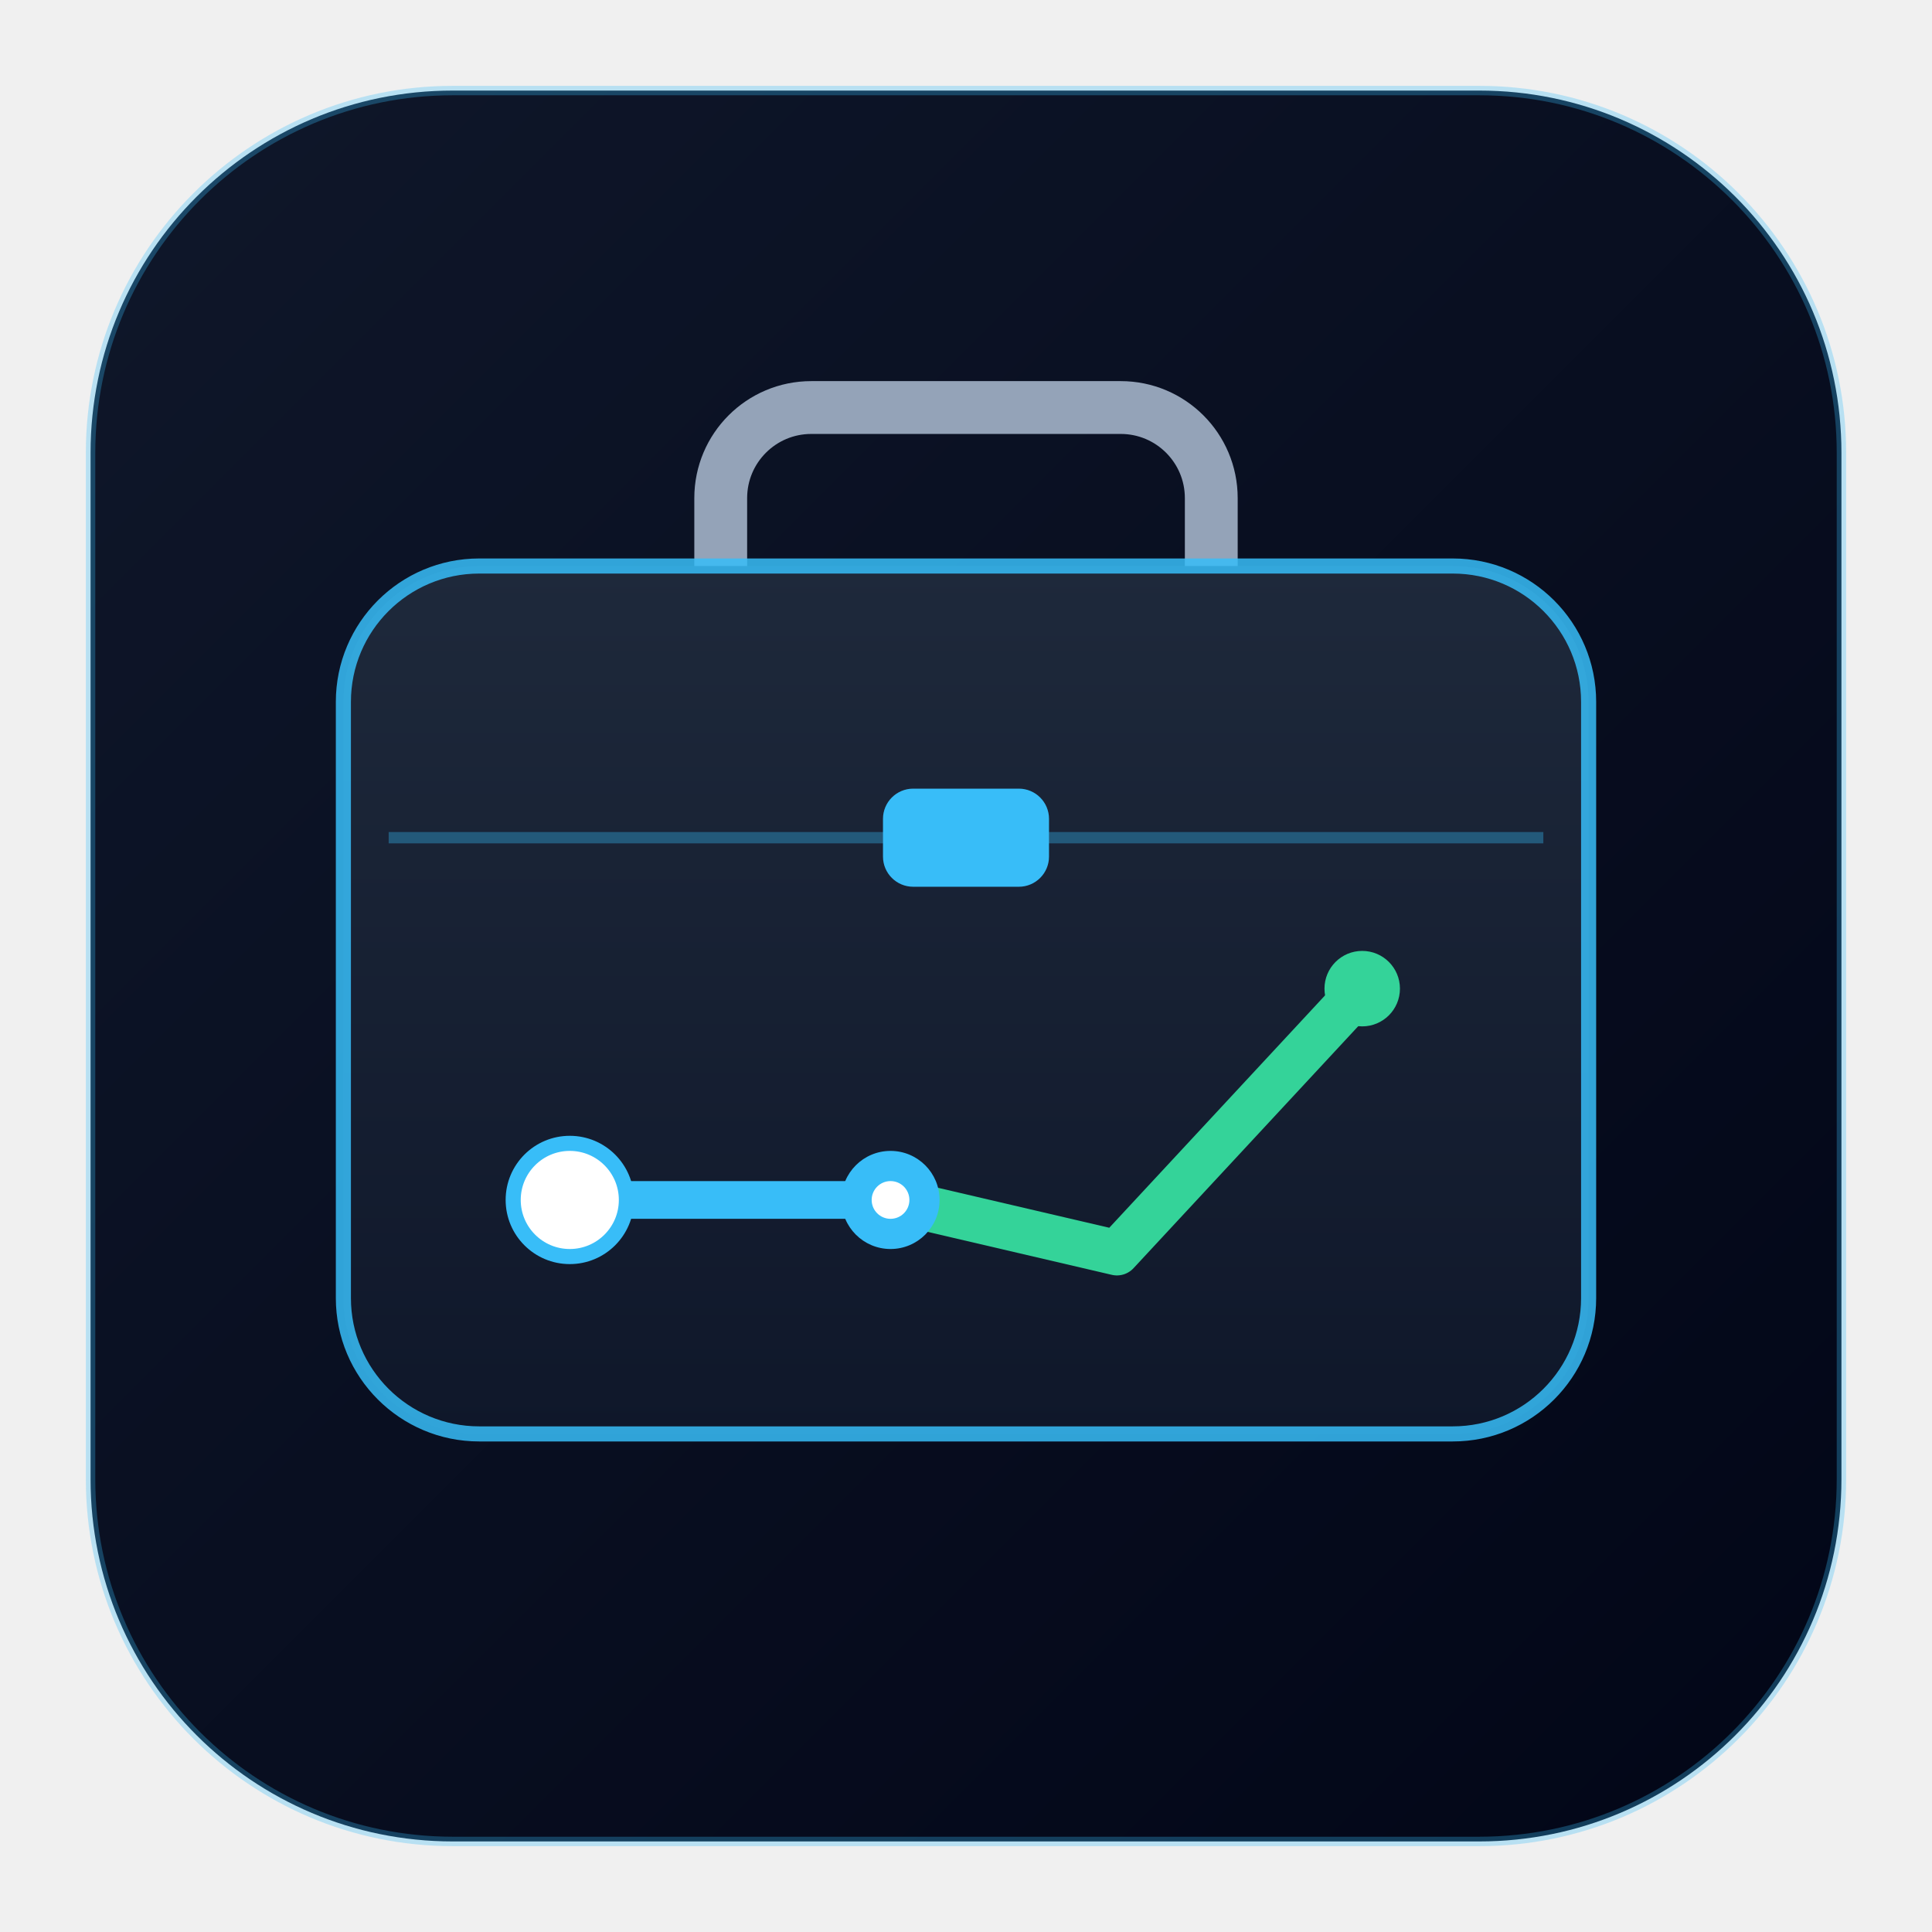
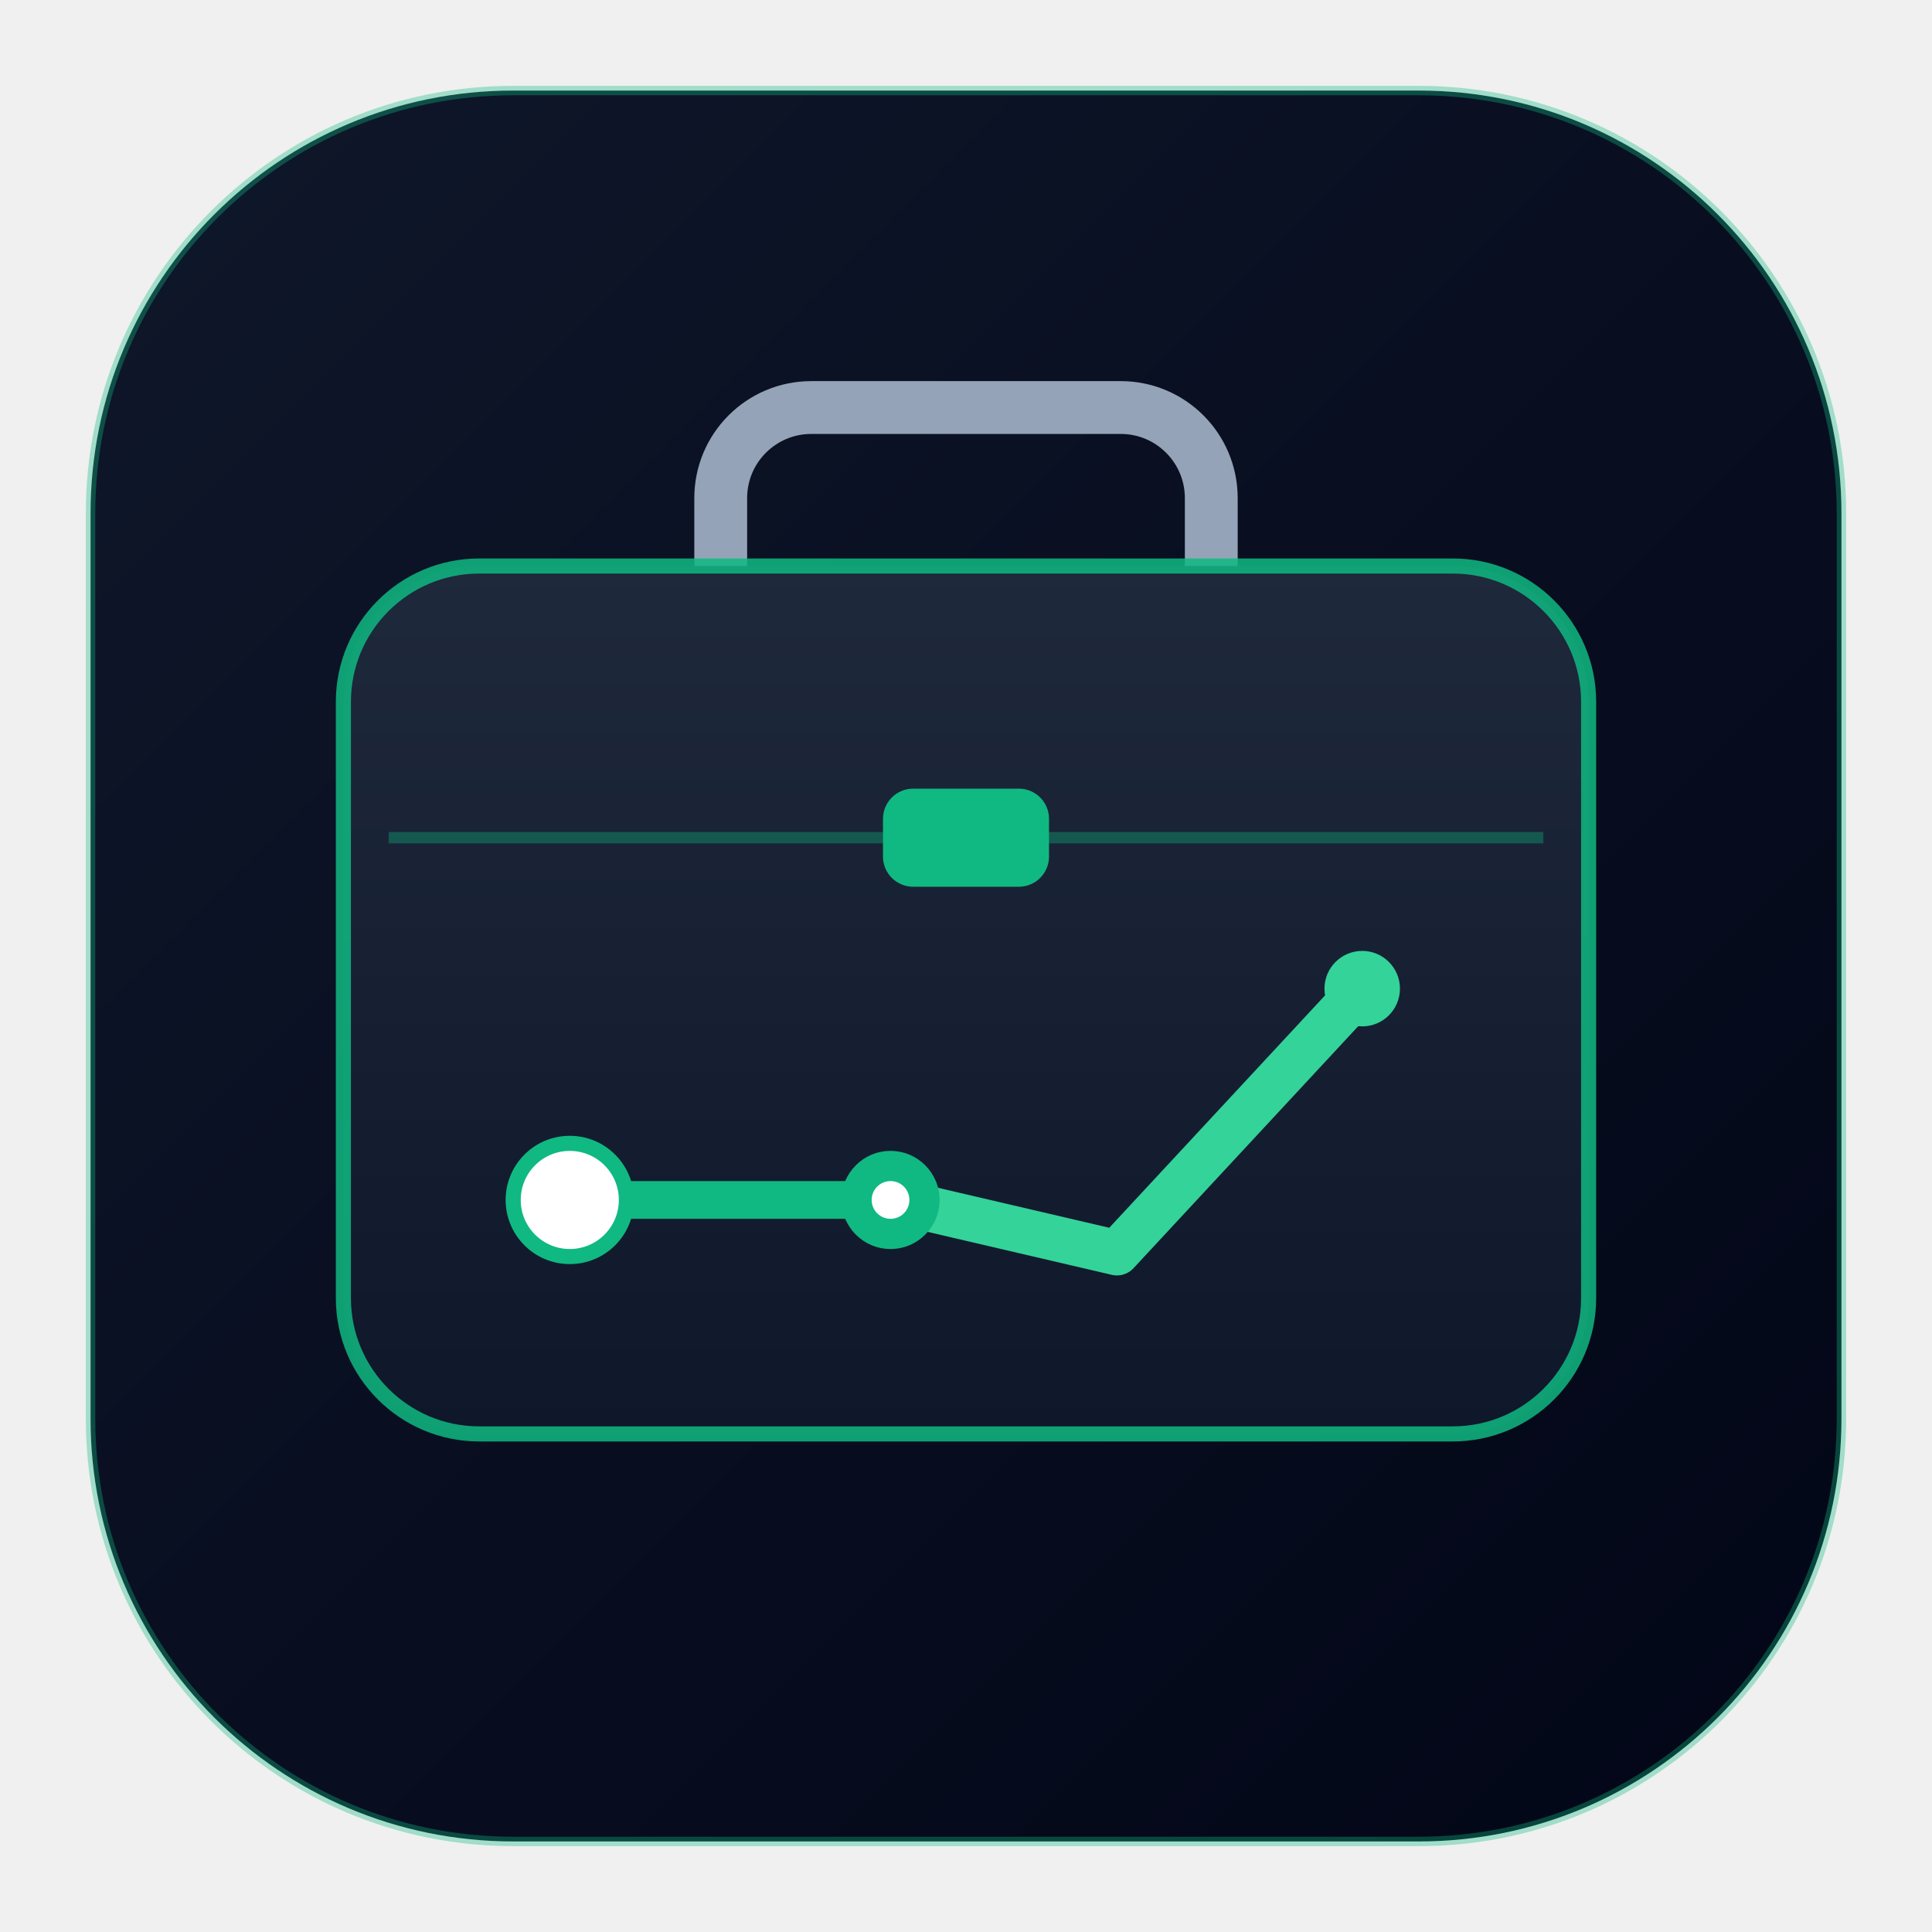
<svg xmlns="http://www.w3.org/2000/svg" viewBox="0 0 512 512" width="100%" height="100%">
  <defs>
    <linearGradient id="bgGrad" x1="0%" y1="0%" x2="100%" y2="100%">
      <stop offset="0%" stop-color="#0F172A" />
      <stop offset="100%" stop-color="#020617" />
    </linearGradient>
    <linearGradient id="caseGrad" x1="0%" y1="0%" x2="0%" y2="100%">
      <stop offset="0%" stop-color="#1E293B" />
      <stop offset="100%" stop-color="#0F172A" />
    </linearGradient>
    <linearGradient id="routeGrad" x1="0%" y1="0%" x2="100%" y2="0%">
-       <stop offset="0%" stop-color="#38BDF8" />
+       <stop offset="0%" stop-color="#10B981" />
      <stop offset="100%" stop-color="#34D399" />
    </linearGradient>
  </defs>
-   <rect x="24" y="24" width="464" height="464" rx="96" fill="url(#bgGrad)" stroke="#38BDF8" stroke-opacity="0.3" stroke-width="2.5" />
+   <rect x="24" y="24" width="464" height="464" rx="112" fill="url(#bgGrad)" stroke="#10B981" stroke-opacity="0.35" stroke-width="2.5" />
  <path d="M 191 156 V 132 A 24 24 0 0 1 215 108 H 297 A 24 24 0 0 1 321 132 V 156" fill="none" stroke="#94A3B8" stroke-width="14" stroke-linecap="round" stroke-linejoin="round" />
-   <rect x="91" y="150" width="330" height="230" rx="36" fill="url(#caseGrad)" stroke="#38BDF8" stroke-width="4" stroke-opacity="0.85" />
-   <line x1="103" y1="222" x2="409" y2="222" stroke="#38BDF8" stroke-opacity="0.35" stroke-width="3" />
-   <rect x="234" y="209" width="44" height="26" rx="8" fill="#38BDF8" />
-   <line x1="151" y1="318" x2="236" y2="318" stroke="#38BDF8" stroke-width="10" stroke-linecap="round" />
+   <rect x="91" y="150" width="330" height="230" rx="36" fill="url(#caseGrad)" stroke="#10B981" stroke-width="4" stroke-opacity="0.85" />
+   <line x1="103" y1="222" x2="409" y2="222" stroke="#10B981" stroke-opacity="0.35" stroke-width="3" />
+   <rect x="234" y="209" width="44" height="26" rx="8" fill="#10B981" />
+   <line x1="151" y1="318" x2="236" y2="318" stroke="#10B981" stroke-width="10" stroke-linecap="round" />
  <polyline points="236,318 296,332 361,262" fill="none" stroke="#34D399" stroke-width="12" stroke-linecap="round" stroke-linejoin="round" />
-   <circle cx="151" cy="318" r="15" fill="#FFFFFF" stroke="#38BDF8" stroke-width="4" />
-   <circle cx="236" cy="318" r="13" fill="#38BDF8" />
+   <circle cx="151" cy="318" r="15" fill="#FFFFFF" stroke="#10B981" stroke-width="4" />
+   <circle cx="236" cy="318" r="13" fill="#10B981" />
  <circle cx="236" cy="318" r="5" fill="#FFFFFF" />
  <circle cx="361" cy="262" r="10" fill="#34D399" />
</svg>
